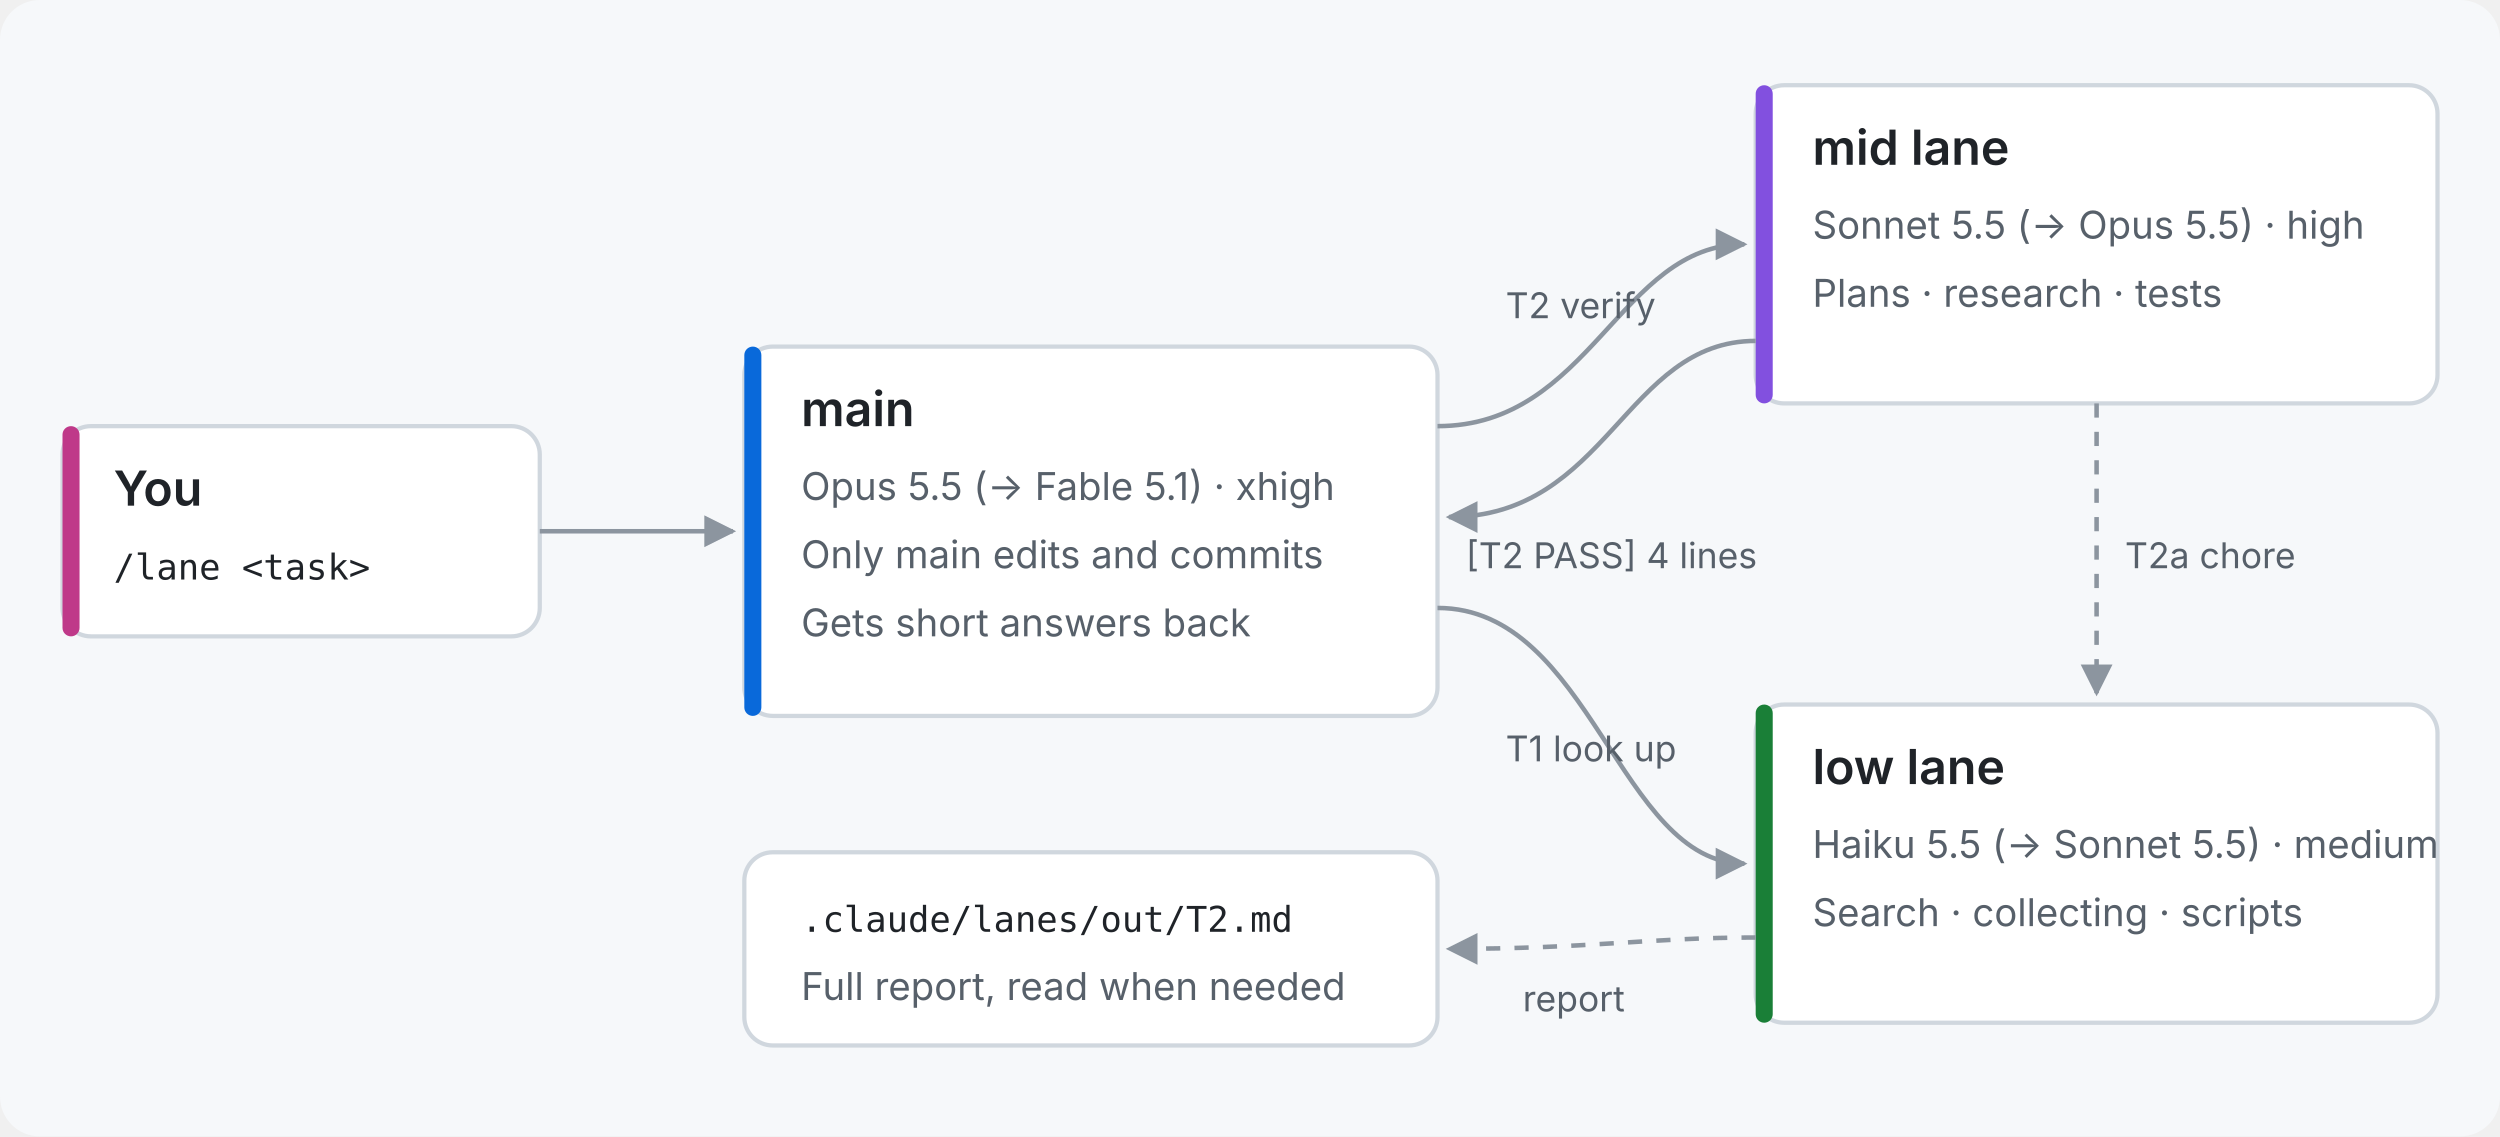
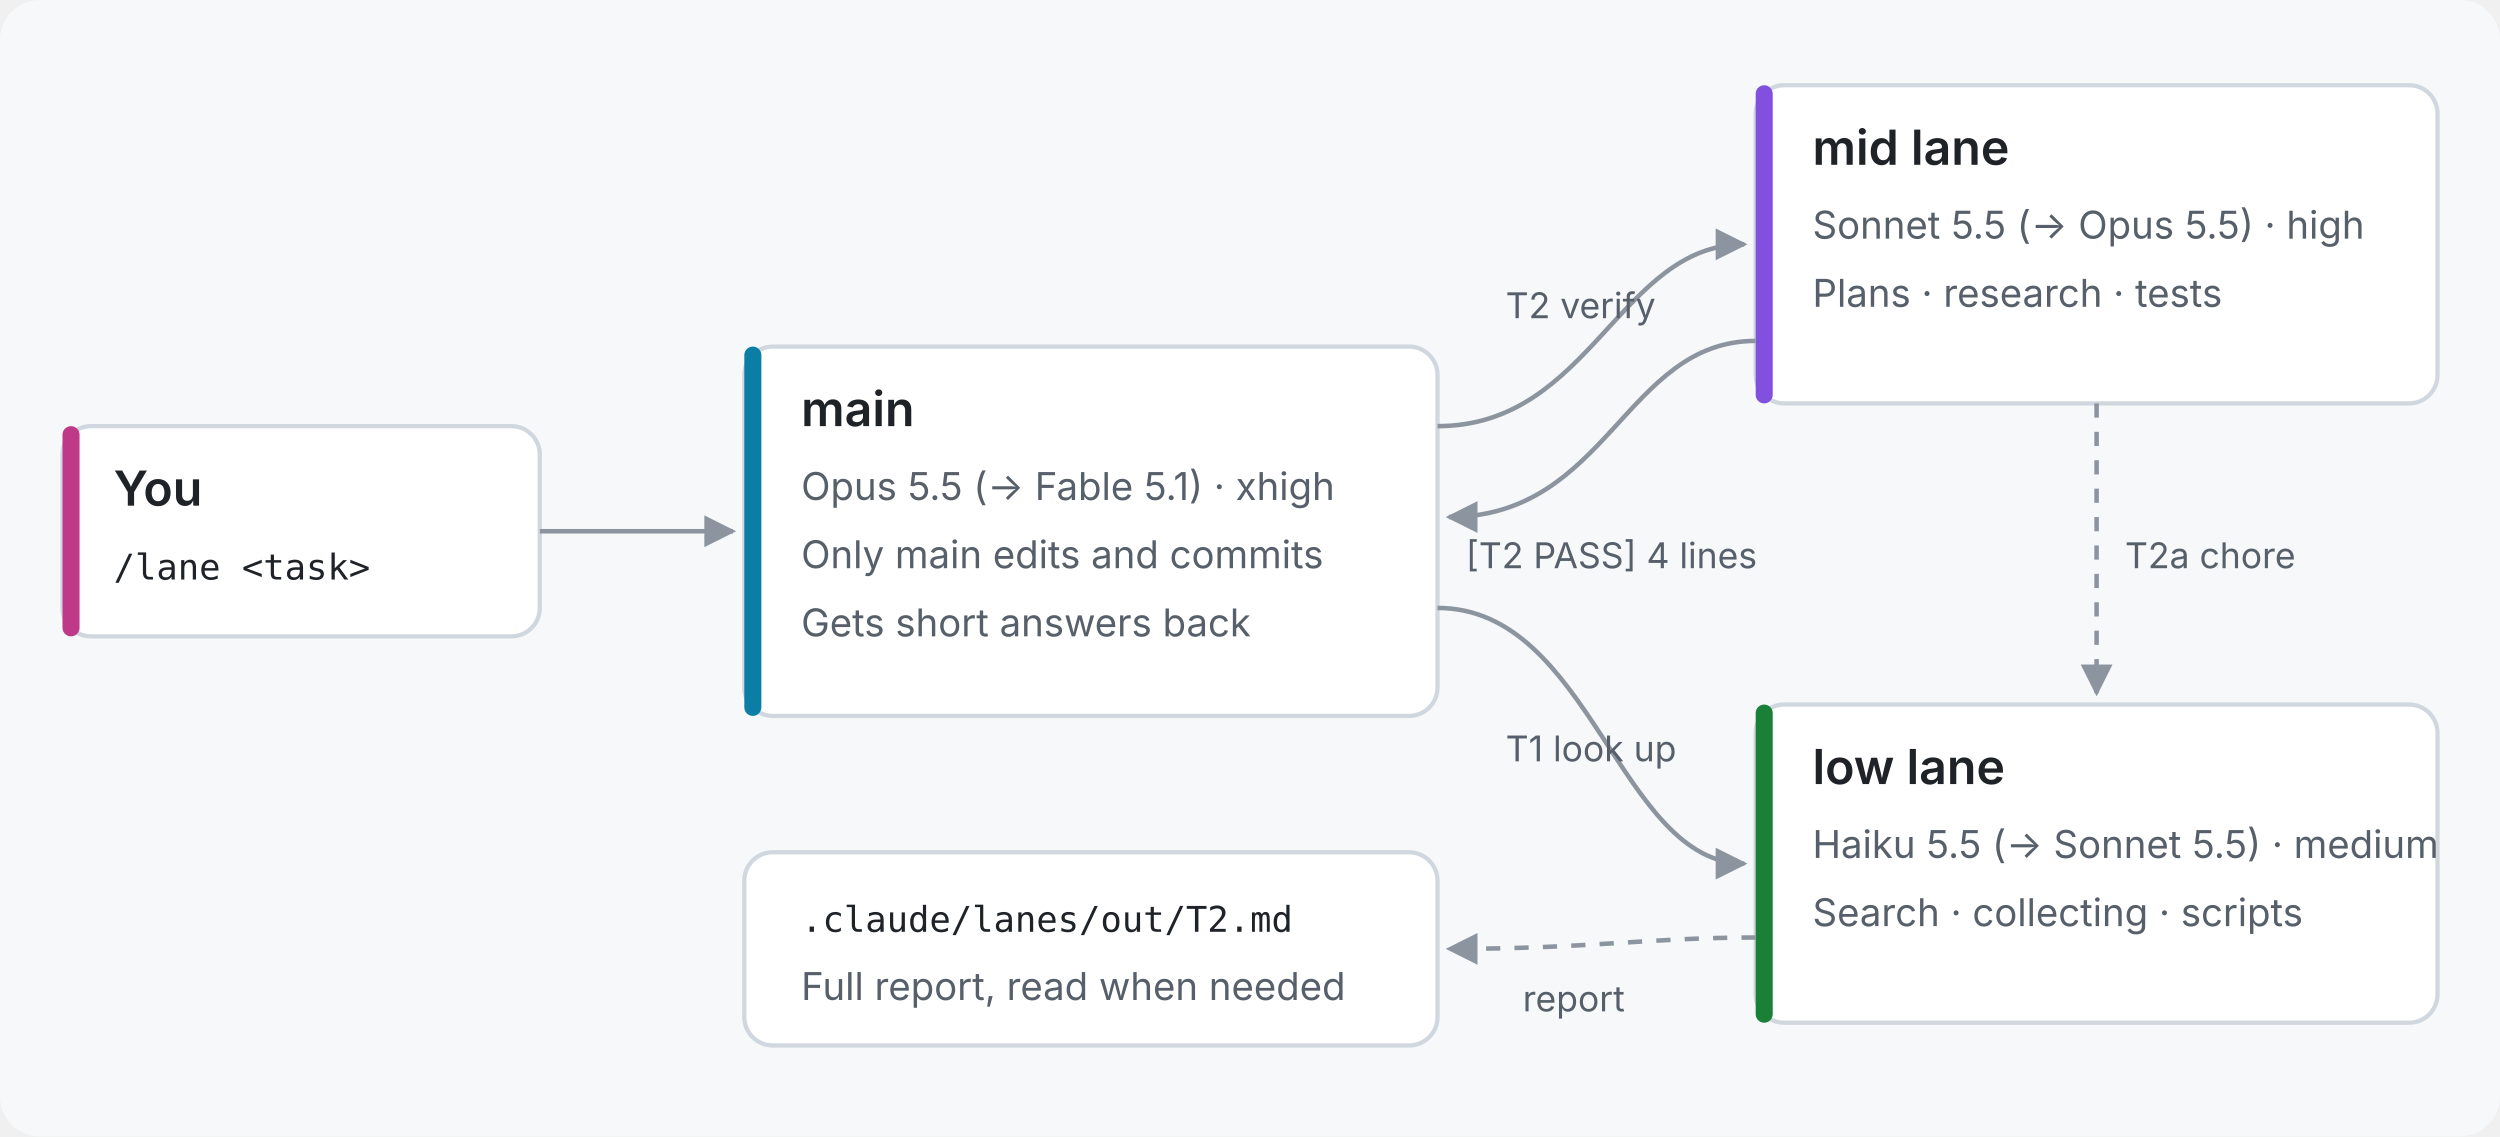
<svg xmlns="http://www.w3.org/2000/svg" xmlns:xlink="http://www.w3.org/1999/xlink" viewBox="0 0 880 400" width="880" height="400" role="img" aria-label="lanes: main hands work to the mid and low lanes and gets short answers back; the full reports stay in files">
  <style>
    .bg { fill: #f6f8fa; }
    .box { fill: #ffffff; stroke: #d0d7de; stroke-width: 1.5; }
    .t { font: 600 17px -apple-system, "Segoe UI", "Apple SD Gothic Neo", "Noto Sans KR", "Malgun Gothic", sans-serif; fill: #1f2328; }
    .s { font: 13.5px -apple-system, "Segoe UI", "Apple SD Gothic Neo", "Noto Sans KR", "Malgun Gothic", sans-serif; fill: #57606a; }
    .m { font: 12.5px ui-monospace, "Cascadia Mono", Menlo, Consolas, "Apple SD Gothic Neo", "Malgun Gothic", monospace; fill: #1f2328; }
    .lab { font: 12.5px -apple-system, "Segoe UI", "Apple SD Gothic Neo", "Noto Sans KR", "Malgun Gothic", sans-serif; fill: #57606a; }
    .wire { fill: none; stroke: #8c959f; stroke-width: 1.6; }
    .dash { stroke-dasharray: 5 5; }
-     .main { fill: #0969da; } .mid { fill: #8250df; } .low { fill: #1a7f37; } .you { fill: #bf3989; }
+     .main { fill: #0a7ea4; } .mid { fill: #8250df; } .low { fill: #1a7f37; } .you { fill: #bf3989; }
    @media (prefers-color-scheme: dark) {
      .bg { fill: #0d1117; } .box { fill: #161b22; stroke: #30363d; }
      .t, .m { fill: #e6edf3; } .s, .lab { fill: #9198a1; } .wire { stroke: #6e7681; }
-       .main { fill: #4493f8; } .mid { fill: #ab7df8; } .low { fill: #3fb950; } .you { fill: #db61a2; }
+       .main { fill: #1b8fb8; } .mid { fill: #a371f7; } .low { fill: #2ea043; } .you { fill: #db61a2; }
    }
  </style>
  <defs>
    <marker id="a" viewBox="0 0 10 10" refX="9" refY="5" markerWidth="7" markerHeight="7" orient="auto-start-reverse">
      <path d="M0 0 L10 5 L0 10 z" fill="#8c959f" />
    </marker>
  </defs>
  <rect class="bg" width="880" height="400" rx="14" />
  <rect class="box" x="22" y="150" width="168" height="74" rx="10" />
  <rect class="you" x="22" y="150" width="6" height="74" rx="3" />
  <text class="t" x="40" y="178">You</text>
  <text class="m" x="40" y="204">/lane &lt;task&gt;</text>
  <rect class="box" x="262" y="122" width="244" height="130" rx="10" />
  <rect class="main" x="262" y="122" width="6" height="130" rx="3" />
  <text class="t" x="282" y="150">main</text>
  <text class="s" x="282" y="176">Opus 5.5 (→ Fable 5.1) · xhigh</text>
  <text class="s" x="282" y="200">Only main edits and commits</text>
  <text class="s" x="282" y="224">Gets short answers back</text>
  <rect class="box" x="618" y="30" width="240" height="112" rx="10" />
  <rect class="mid" x="618" y="30" width="6" height="112" rx="3" />
  <text class="t" x="638" y="58">mid lane</text>
  <text class="s" x="638" y="84">Sonnet 5.5 (→ Opus 5.5) · high</text>
  <text class="s" x="638" y="108">Plans · research · tests</text>
  <rect class="box" x="618" y="248" width="240" height="112" rx="10" />
  <rect class="low" x="618" y="248" width="6" height="112" rx="3" />
  <text class="t" x="638" y="276">low lane</text>
  <text class="s" x="638" y="302">Haiku 5.5 (→ Sonnet 5.5) · medium</text>
  <text class="s" x="638" y="326">Search · collecting · scripts</text>
  <rect class="box" x="262" y="300" width="244" height="68" rx="10" />
  <text class="m" x="282" y="328">.claude/lanes/out/T2.md</text>
  <text class="s" x="282" y="352">Full report, read when needed</text>
  <path id="w-you" class="wire" d="M190 187 L258 187" marker-end="url(#a)" />
  <path id="w-mid" class="wire" d="M506 150 C 560 150, 570 86, 614 86" marker-end="url(#a)" />
  <path id="w-low" class="wire" d="M506 214 C 560 214, 570 304, 614 304" marker-end="url(#a)" />
  <path id="w-sub" class="wire dash" d="M738 142 L738 244" marker-end="url(#a)" />
  <path id="w-back" class="wire" d="M618 120 C 572 120, 566 182, 510 182" marker-end="url(#a)" />
  <path id="w-file" class="wire dash" d="M618 330 C 580 330, 560 334, 510 334" marker-end="url(#a)" />
  <text class="lab" x="530" y="268">T1 look up</text>
  <text class="lab" x="530" y="112">T2 verify</text>
  <text class="lab" x="748" y="200">T2a chore</text>
  <text class="lab" x="516" y="200">[T2 PASS] 4 lines</text>
  <text class="lab" x="536" y="356">report</text>
  <g>
    <circle r="6" class="you" opacity="0">
      <animateMotion dur="8s" repeatCount="indefinite" calcMode="linear" keyPoints="0;0;1;1" keyTimes="0;0.02;0.12;1">
        <mpath xlink:href="#w-you" />
      </animateMotion>
      <animate attributeName="opacity" dur="8s" repeatCount="indefinite" calcMode="discrete" values="0;1;0" keyTimes="0;0.02;0.13" />
    </circle>
    <circle r="6" class="low" opacity="0">
      <animateMotion dur="8s" repeatCount="indefinite" calcMode="linear" keyPoints="0;0;1;1" keyTimes="0;0.15;0.29;1">
        <mpath xlink:href="#w-low" />
      </animateMotion>
      <animate attributeName="opacity" dur="8s" repeatCount="indefinite" calcMode="discrete" values="0;1;0" keyTimes="0;0.15;0.30" />
    </circle>
    <circle r="6" class="mid" opacity="0">
      <animateMotion dur="8s" repeatCount="indefinite" calcMode="linear" keyPoints="0;0;1;1" keyTimes="0;0.20;0.34;1">
        <mpath xlink:href="#w-mid" />
      </animateMotion>
      <animate attributeName="opacity" dur="8s" repeatCount="indefinite" calcMode="discrete" values="0;1;0" keyTimes="0;0.20;0.35" />
    </circle>
    <circle r="5" class="mid" opacity="0">
      <animateMotion dur="8s" repeatCount="indefinite" calcMode="linear" keyPoints="0;0;1;1" keyTimes="0;0.40;0.52;1">
        <mpath xlink:href="#w-sub" />
      </animateMotion>
      <animate attributeName="opacity" dur="8s" repeatCount="indefinite" calcMode="discrete" values="0;1;0" keyTimes="0;0.40;0.53" />
    </circle>
    <circle r="5" class="low" opacity="0">
      <animateMotion dur="8s" repeatCount="indefinite" calcMode="linear" keyPoints="0;0;1;1" keyTimes="0;0.56;0.68;1">
        <mpath xlink:href="#w-file" />
      </animateMotion>
      <animate attributeName="opacity" dur="8s" repeatCount="indefinite" calcMode="discrete" values="0;1;0" keyTimes="0;0.56;0.69" />
    </circle>
    <circle r="6" class="mid" opacity="0">
      <animateMotion dur="8s" repeatCount="indefinite" calcMode="linear" keyPoints="0;0;1;1" keyTimes="0;0.72;0.86;1">
        <mpath xlink:href="#w-back" />
      </animateMotion>
      <animate attributeName="opacity" dur="8s" repeatCount="indefinite" calcMode="discrete" values="0;1;0" keyTimes="0;0.72;0.87" />
    </circle>
  </g>
</svg>
